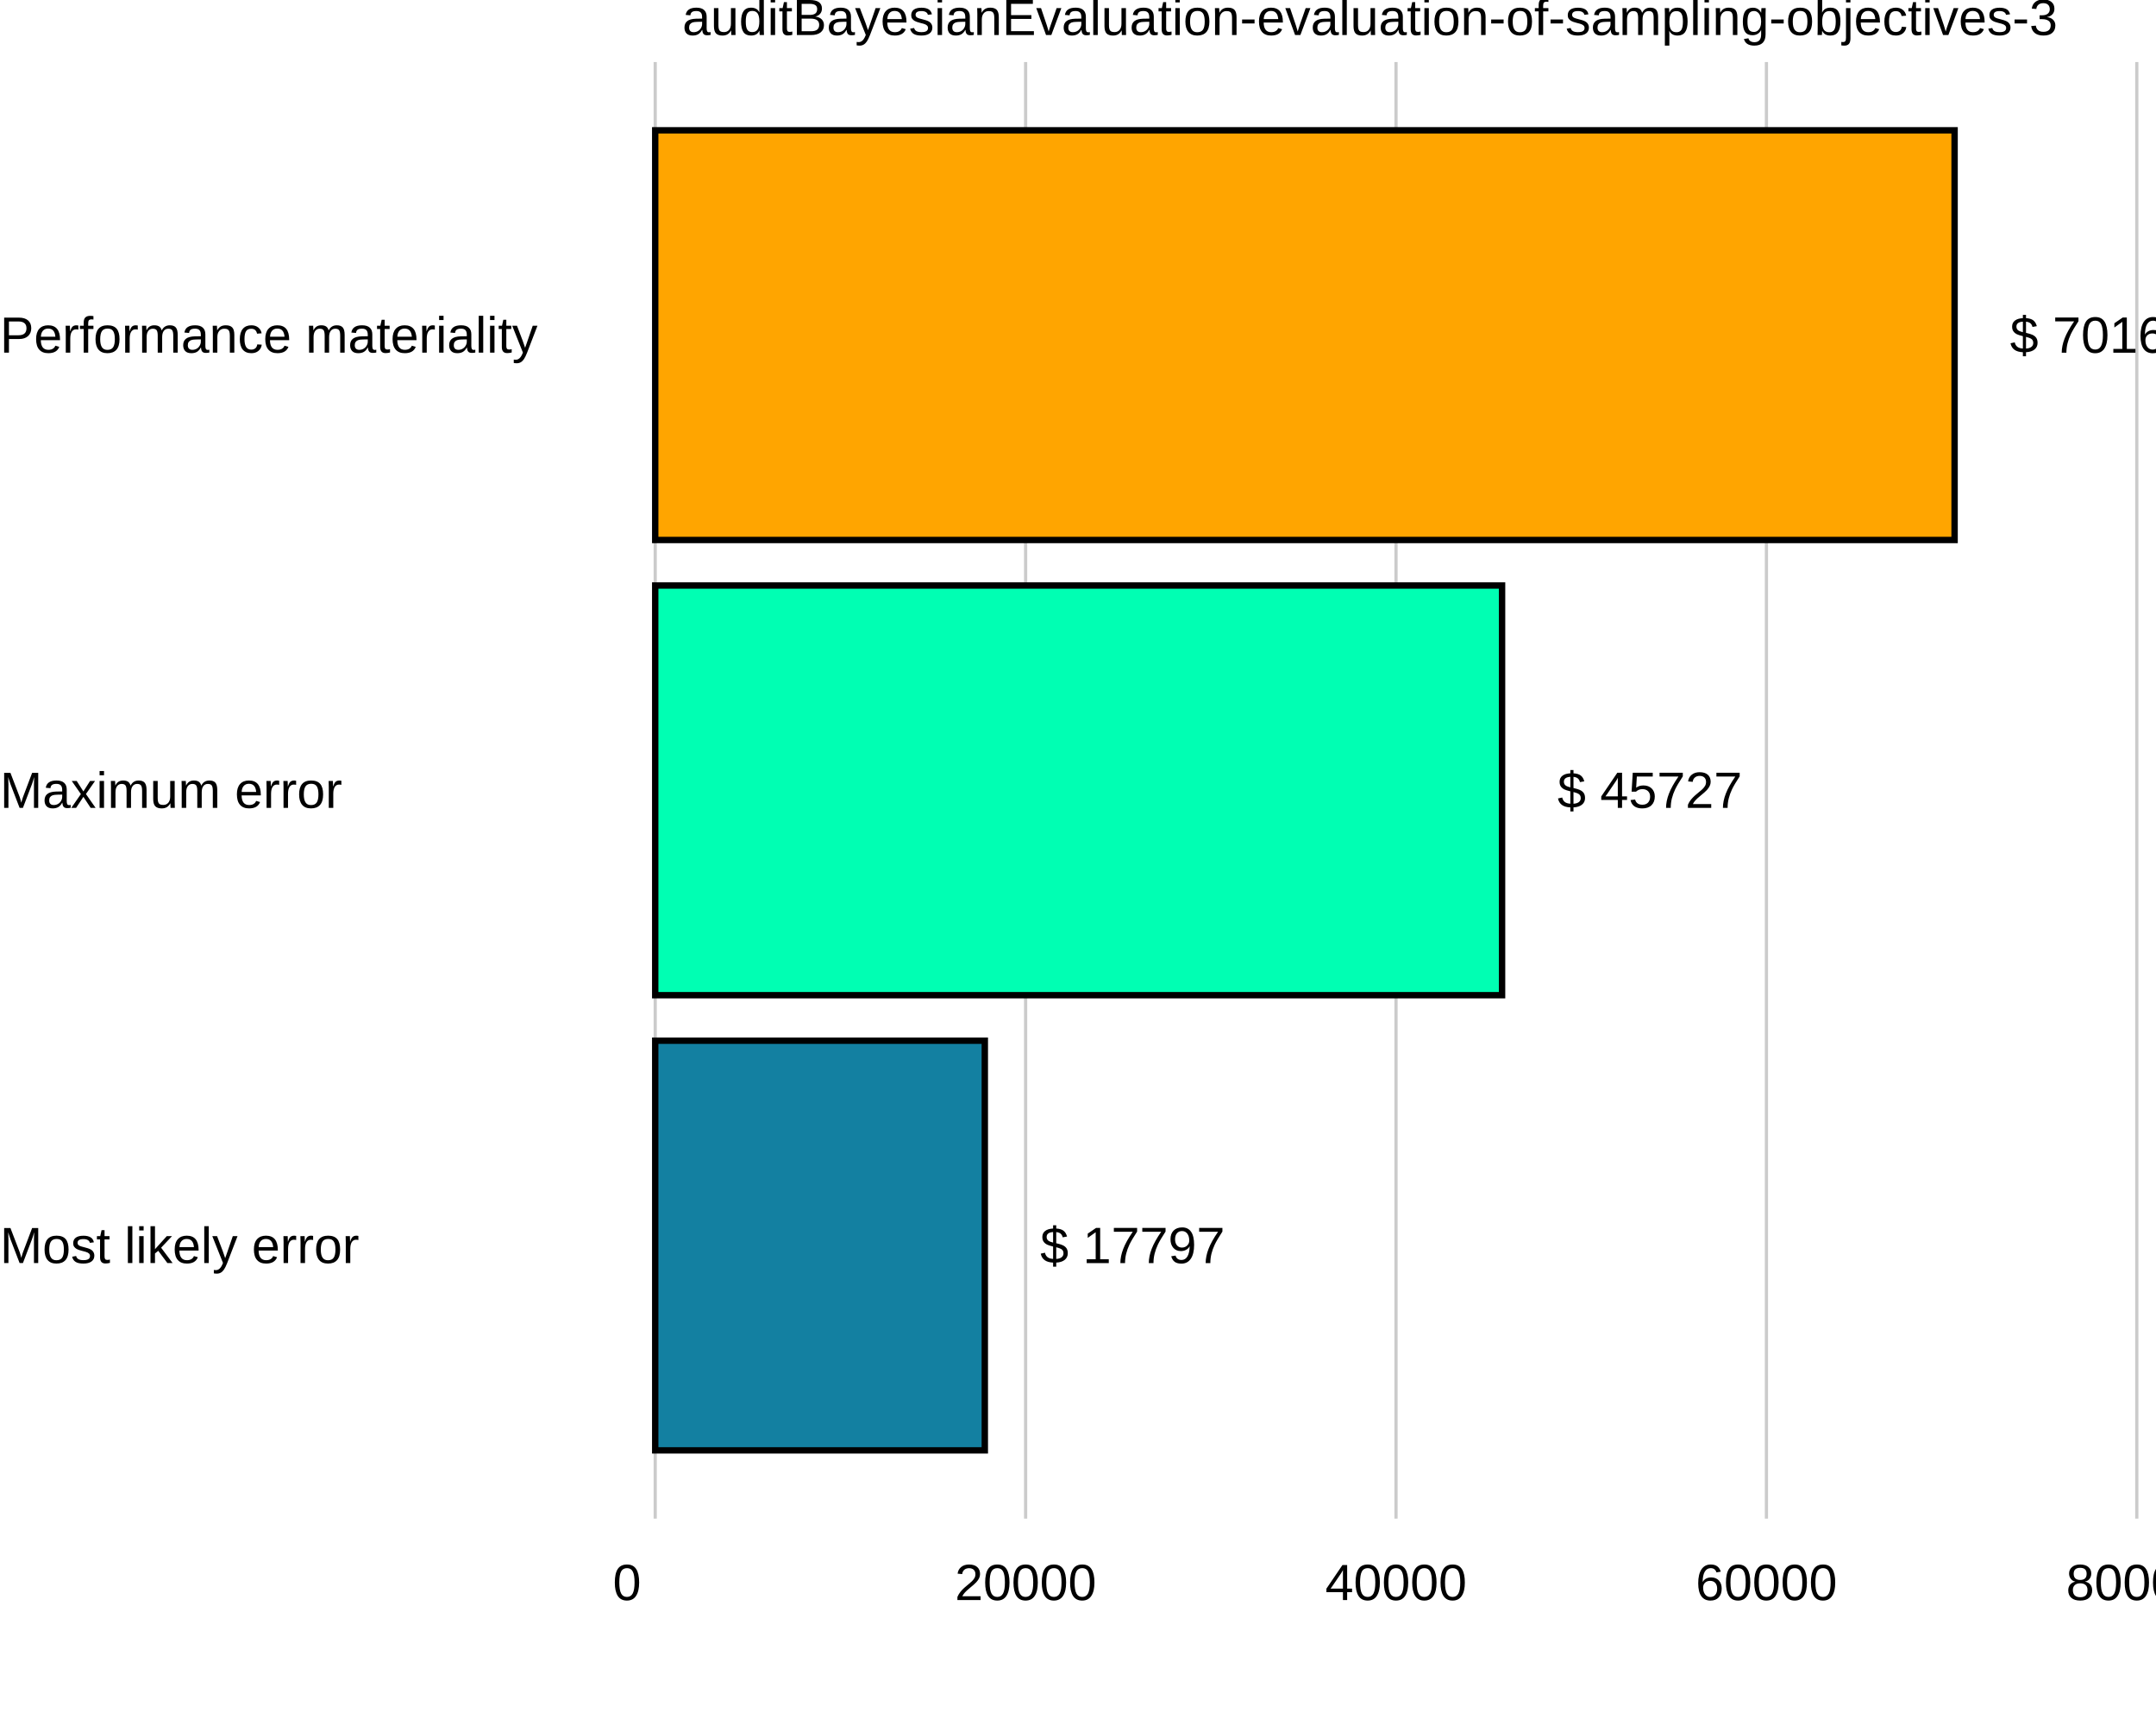
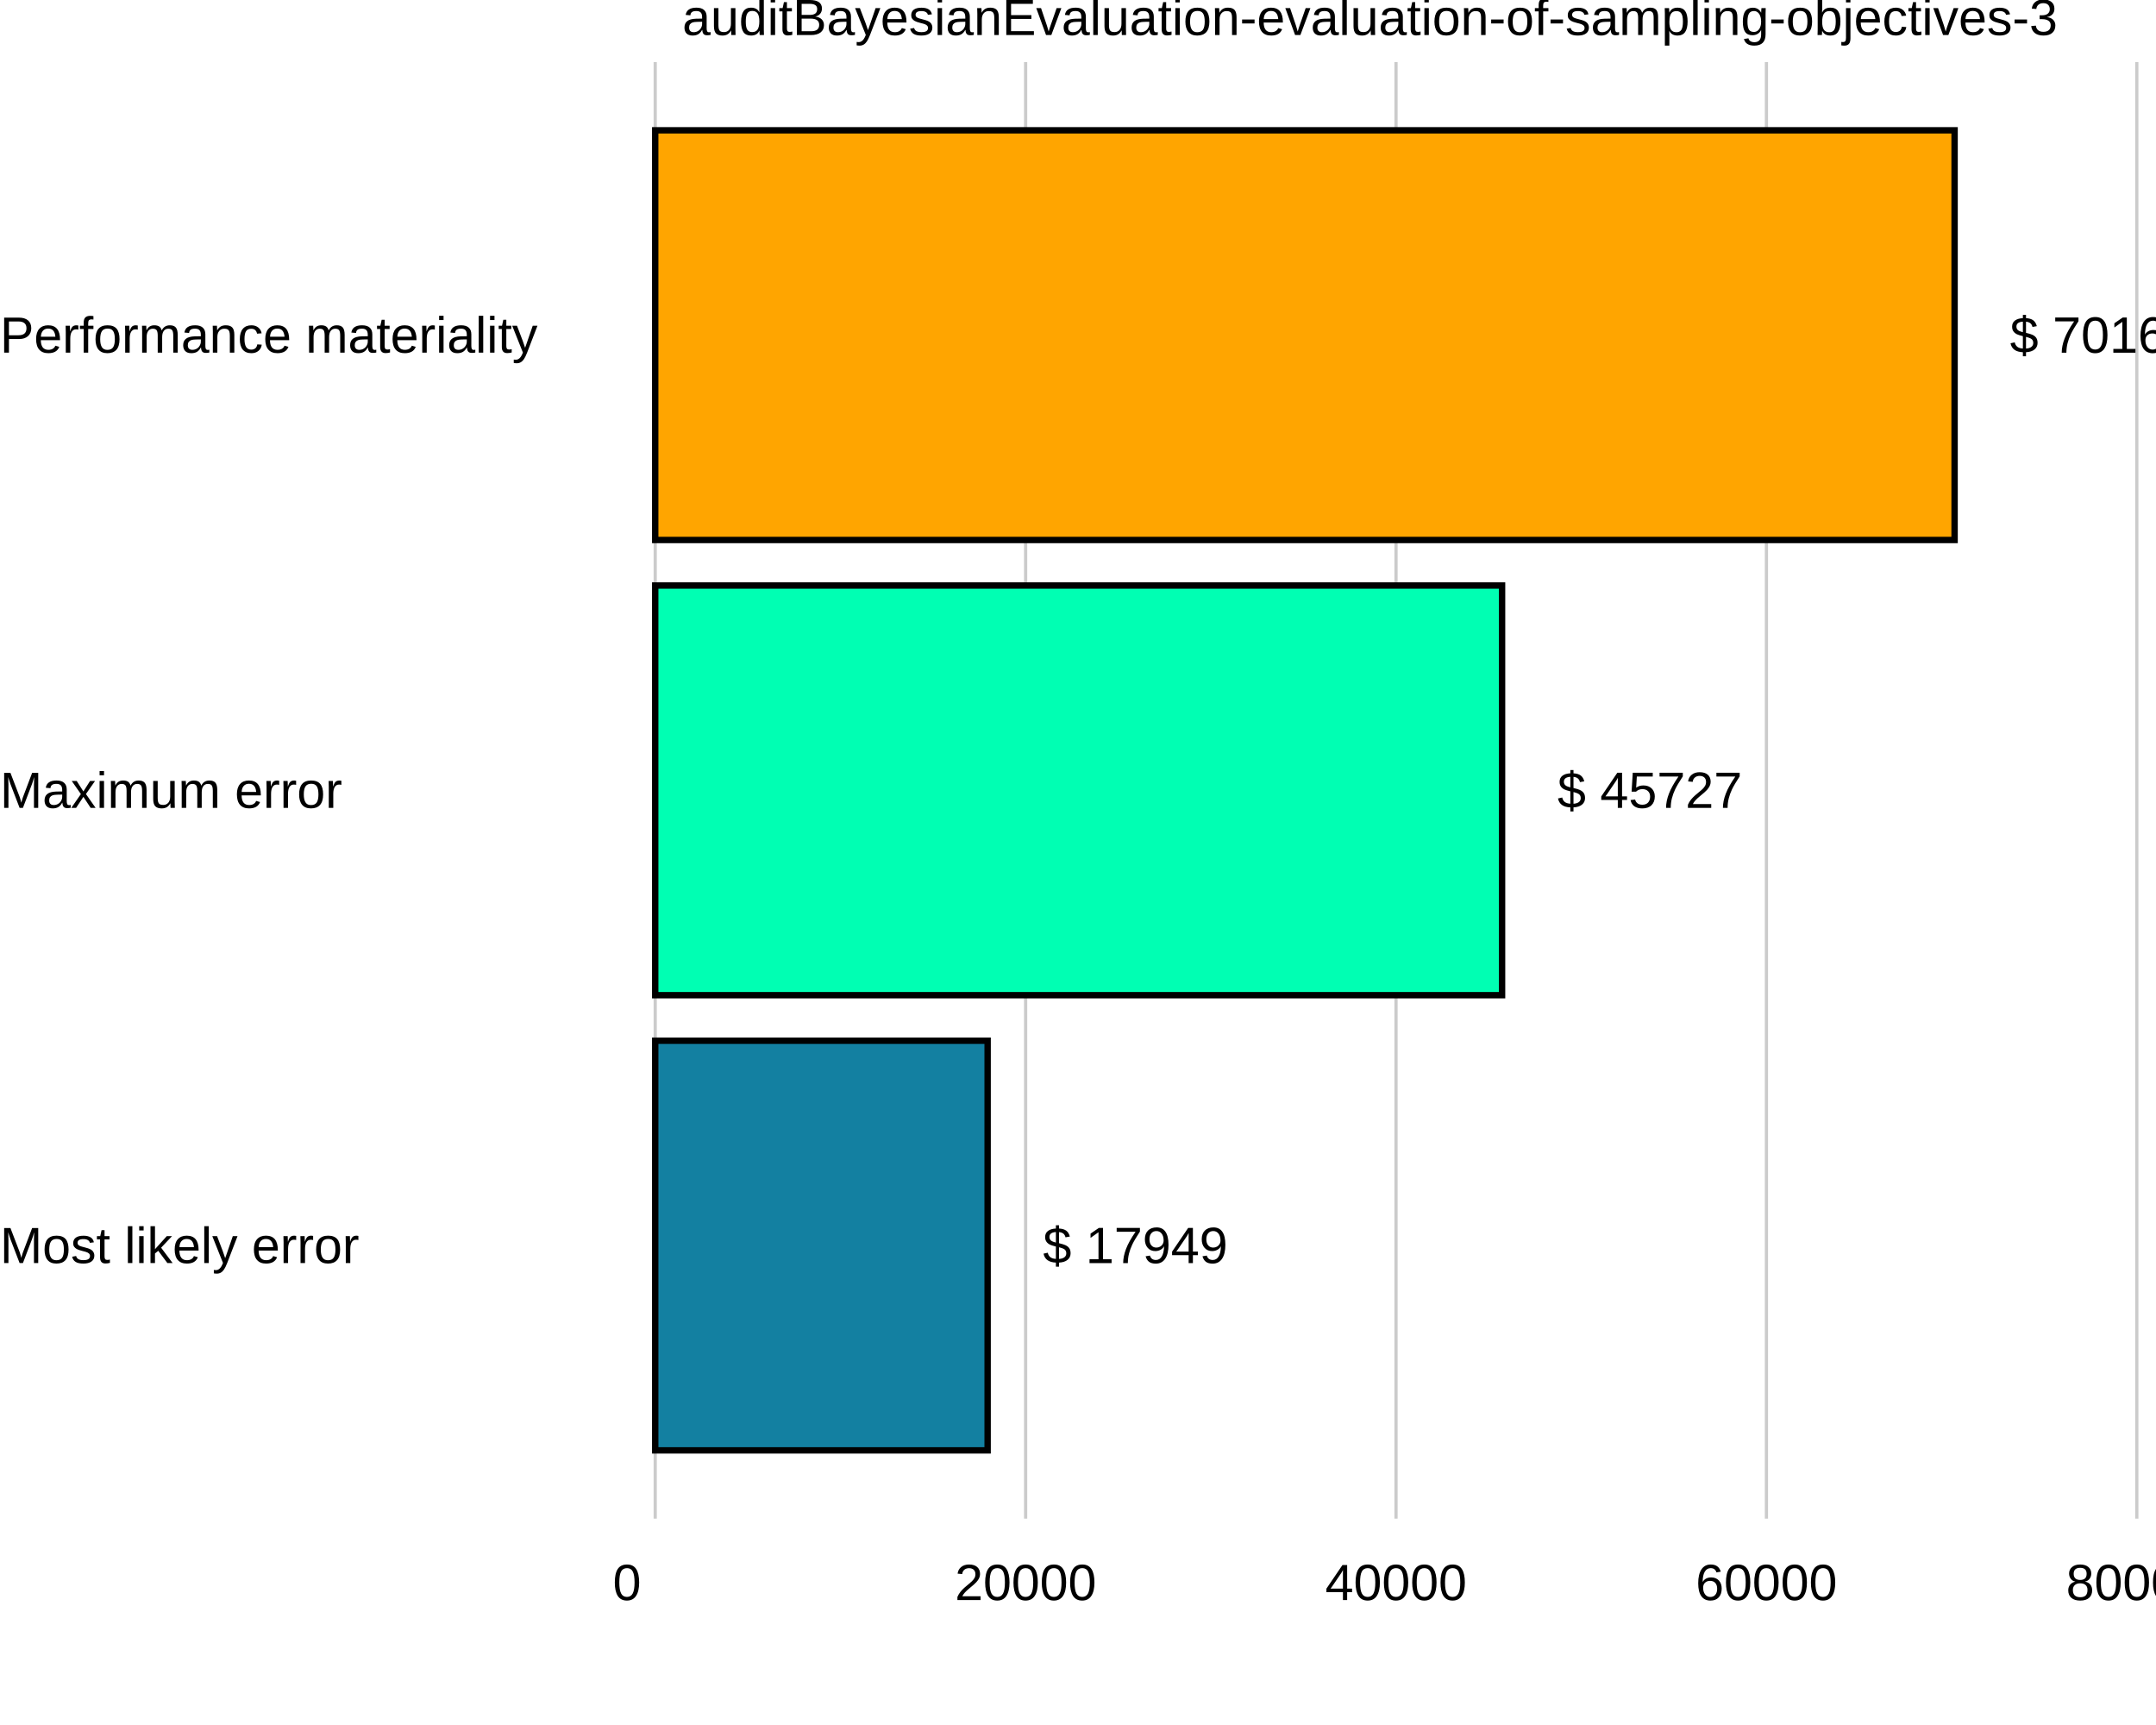
<svg xmlns="http://www.w3.org/2000/svg" viewBox="0 0 720.00 576.00">
  <defs>
    <style type="text/css">
    line, polyline, polygon, path, rect, circle {
      fill: none;
      stroke: #000000;
      stroke-linecap: round;
      stroke-linejoin: round;
      stroke-miterlimit: 10.00;
    }
  </style>
  </defs>
  <rect width="100%" height="100%" style="stroke: none; fill: #FFFFFF;" />
  <rect x="0.00" y="0.00" width="720.00" height="576.00" style="stroke-width: 10.67; stroke: none;" />
  <defs>
    <clipPath id="cpMTk0Ljk1fDcyMC4wMHw1MDcuMTB8MjAuNzE=">
      <rect x="194.95" y="20.71" width="525.05" height="486.38" />
    </clipPath>
  </defs>
  <rect x="194.95" y="20.71" width="525.05" height="486.38" style="stroke-width: 10.67; stroke: none;" clip-path="url(#cpMTk0Ljk1fDcyMC4wMHw1MDcuMTB8MjAuNzE=)" />
  <polyline points="218.81,507.10 218.81,20.71 " style="stroke-width: 1.07; stroke: #CBCBCB; stroke-linecap: butt;" clip-path="url(#cpMTk0Ljk1fDcyMC4wMHw1MDcuMTB8MjAuNzE=)" />
  <polyline points="342.51,507.10 342.51,20.71 " style="stroke-width: 1.07; stroke: #CBCBCB; stroke-linecap: butt;" clip-path="url(#cpMTk0Ljk1fDcyMC4wMHw1MDcuMTB8MjAuNzE=)" />
  <polyline points="466.20,507.10 466.20,20.71 " style="stroke-width: 1.07; stroke: #CBCBCB; stroke-linecap: butt;" clip-path="url(#cpMTk0Ljk1fDcyMC4wMHw1MDcuMTB8MjAuNzE=)" />
  <polyline points="589.90,507.10 589.90,20.71 " style="stroke-width: 1.07; stroke: #CBCBCB; stroke-linecap: butt;" clip-path="url(#cpMTk0Ljk1fDcyMC4wMHw1MDcuMTB8MjAuNzE=)" />
  <polyline points="713.59,507.10 713.59,20.71 " style="stroke-width: 1.07; stroke: #CBCBCB; stroke-linecap: butt;" clip-path="url(#cpMTk0Ljk1fDcyMC4wMHw1MDcuMTB8MjAuNzE=)" />
-   <rect x="218.81" y="347.50" width="110.07" height="136.80" style="stroke-width: 2.13; stroke-linecap: square; stroke-linejoin: miter; fill: #1380A1;" clip-path="url(#cpMTk0Ljk1fDcyMC4wMHw1MDcuMTB8MjAuNzE=)" />
+   <rect x="218.81" y="347.50" width="111.01" height="136.80" style="stroke-width: 2.13; stroke-linecap: square; stroke-linejoin: miter; fill: #1380A1;" clip-path="url(#cpMTk0Ljk1fDcyMC4wMHw1MDcuMTB8MjAuNzE=)" />
  <rect x="218.81" y="195.51" width="282.81" height="136.80" style="stroke-width: 2.13; stroke-linecap: square; stroke-linejoin: miter; fill: #00FFB3;" clip-path="url(#cpMTk0Ljk1fDcyMC4wMHw1MDcuMTB8MjAuNzE=)" />
  <rect x="218.81" y="43.51" width="433.93" height="136.80" style="stroke-width: 2.13; stroke-linecap: square; stroke-linejoin: miter; fill: #FFA500;" clip-path="url(#cpMTk0Ljk1fDcyMC4wMHw1MDcuMTB8MjAuNzE=)" />
  <g clip-path="url(#cpMTk0Ljk1fDcyMC4wMHw1MDcuMTB8MjAuNzE=)">
-     <text x="347.37" y="421.77" style="font-size: 17.07px; font-family: Liberation Sans;" textLength="61.64px" lengthAdjust="spacingAndGlyphs">$ 17797</text>
+     <text x="348.31" y="421.77" style="font-size: 17.07px; font-family: Liberation Sans;" textLength="61.64px" lengthAdjust="spacingAndGlyphs">$ 17949</text>
  </g>
  <g clip-path="url(#cpMTk0Ljk1fDcyMC4wMHw1MDcuMTB8MjAuNzE=)">
    <text x="520.11" y="269.77" style="font-size: 17.07px; font-family: Liberation Sans;" textLength="61.64px" lengthAdjust="spacingAndGlyphs">$ 45727</text>
  </g>
  <g clip-path="url(#cpMTk0Ljk1fDcyMC4wMHw1MDcuMTB8MjAuNzE=)">
    <text x="671.23" y="117.78" style="font-size: 17.07px; font-family: Liberation Sans;" textLength="61.64px" lengthAdjust="spacingAndGlyphs">$ 70161</text>
  </g>
  <rect x="194.95" y="20.71" width="525.05" height="486.38" style="stroke-width: 0.00; stroke: none;" clip-path="url(#cpMTk0Ljk1fDcyMC4wMHw1MDcuMTB8MjAuNzE=)" />
  <defs>
    <clipPath id="cpMC4wMHw3MjAuMDB8NTc2LjAwfDAuMDA=">
      <rect x="0.00" y="0.00" width="720.00" height="576.00" />
    </clipPath>
  </defs>
  <polyline points="194.95,507.10 194.95,20.71 " style="stroke-width: 0.00; stroke: none; stroke-linecap: butt;" clip-path="url(#cpMC4wMHw3MjAuMDB8NTc2LjAwfDAuMDA=)" />
  <g clip-path="url(#cpMC4wMHw3MjAuMDB8NTc2LjAwfDAuMDA=)">
    <text x="0.00" y="421.75" style="font-size: 17.00px; font-family: Liberation Sans;" textLength="119.94px" lengthAdjust="spacingAndGlyphs">Most likely error</text>
  </g>
  <g clip-path="url(#cpMC4wMHw3MjAuMDB8NTc2LjAwfDAuMDA=)">
    <text x="0.00" y="269.76" style="font-size: 17.00px; font-family: Liberation Sans;" textLength="114.25px" lengthAdjust="spacingAndGlyphs">Maximum error</text>
  </g>
  <g clip-path="url(#cpMC4wMHw3MjAuMDB8NTc2LjAwfDAuMDA=)">
    <text x="0.00" y="117.76" style="font-size: 17.00px; font-family: Liberation Sans;" textLength="179.47px" lengthAdjust="spacingAndGlyphs">Performance materiality</text>
  </g>
  <polyline points="194.95,507.10 720.00,507.10 " style="stroke-width: 0.00; stroke: none; stroke-linecap: butt;" clip-path="url(#cpMC4wMHw3MjAuMDB8NTc2LjAwfDAuMDA=)" />
  <g clip-path="url(#cpMC4wMHw3MjAuMDB8NTc2LjAwfDAuMDA=)">
    <text x="204.65" y="534.28" style="font-size: 17.00px; font-family: Liberation Sans;" textLength="28.33px" lengthAdjust="spacingAndGlyphs">    0</text>
  </g>
  <g clip-path="url(#cpMC4wMHw3MjAuMDB8NTc2LjAwfDAuMDA=)">
    <text x="318.87" y="534.28" style="font-size: 17.00px; font-family: Liberation Sans;" textLength="47.27px" lengthAdjust="spacingAndGlyphs">20000</text>
  </g>
  <g clip-path="url(#cpMC4wMHw3MjAuMDB8NTc2LjAwfDAuMDA=)">
    <text x="442.57" y="534.28" style="font-size: 17.00px; font-family: Liberation Sans;" textLength="47.27px" lengthAdjust="spacingAndGlyphs">40000</text>
  </g>
  <g clip-path="url(#cpMC4wMHw3MjAuMDB8NTc2LjAwfDAuMDA=)">
    <text x="566.26" y="534.28" style="font-size: 17.00px; font-family: Liberation Sans;" textLength="47.27px" lengthAdjust="spacingAndGlyphs">60000</text>
  </g>
  <g clip-path="url(#cpMC4wMHw3MjAuMDB8NTc2LjAwfDAuMDA=)">
    <text x="689.96" y="534.28" style="font-size: 17.00px; font-family: Liberation Sans;" textLength="47.27px" lengthAdjust="spacingAndGlyphs">80000</text>
  </g>
  <g clip-path="url(#cpMC4wMHw3MjAuMDB8NTc2LjAwfDAuMDA=)">
    <text x="227.86" y="11.70" style="font-size: 17.00px; font-family: Liberation Sans;" textLength="459.22px" lengthAdjust="spacingAndGlyphs">auditBayesianEvaluation-evaluation-of-sampling-objectives-3</text>
  </g>
</svg>
